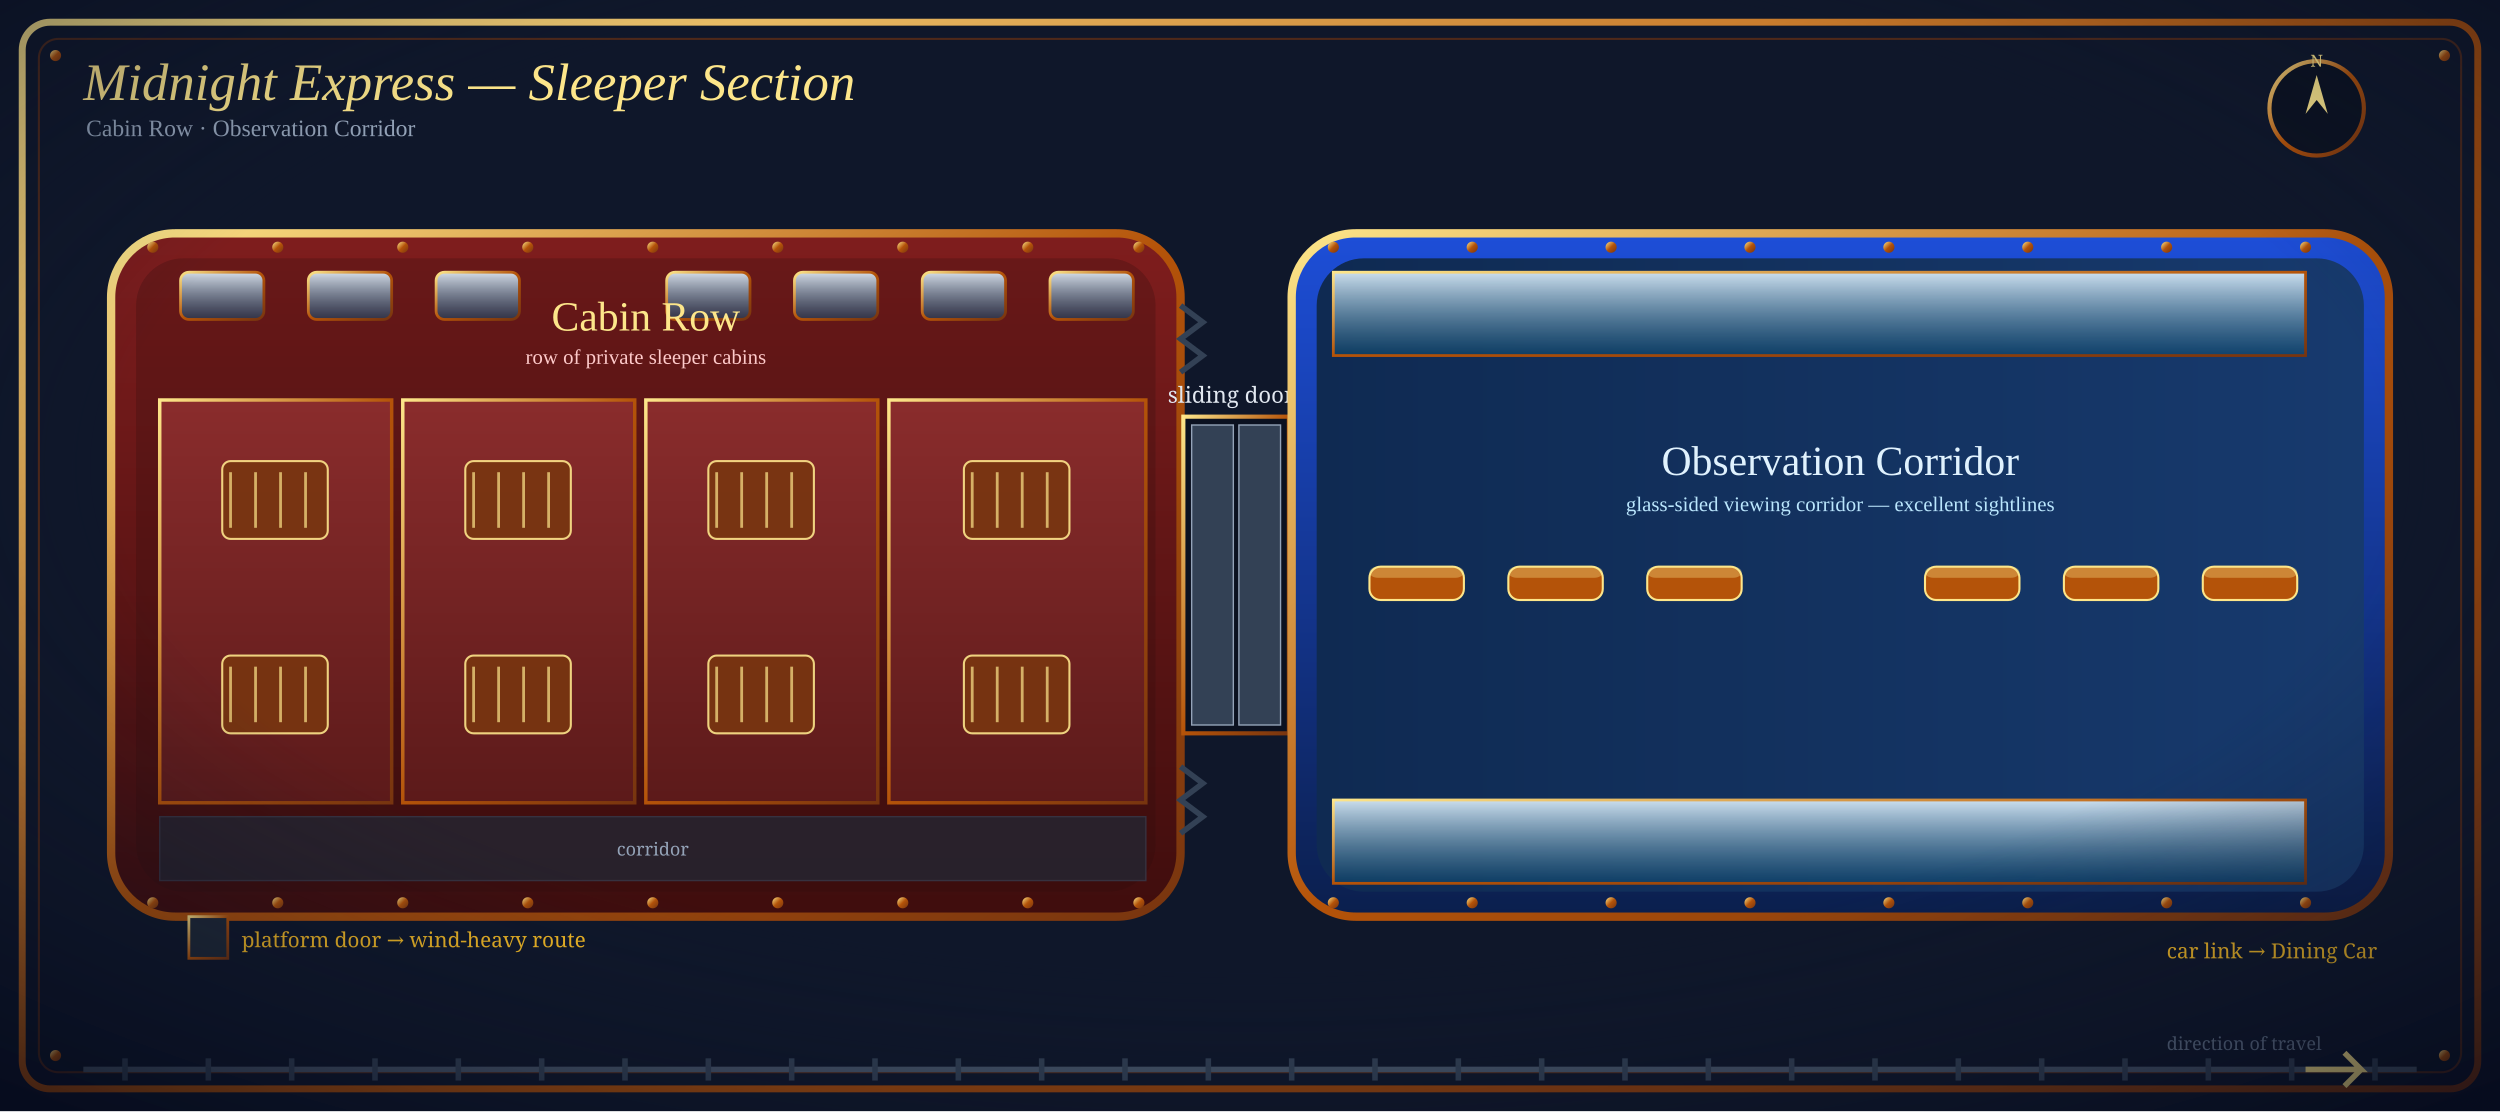
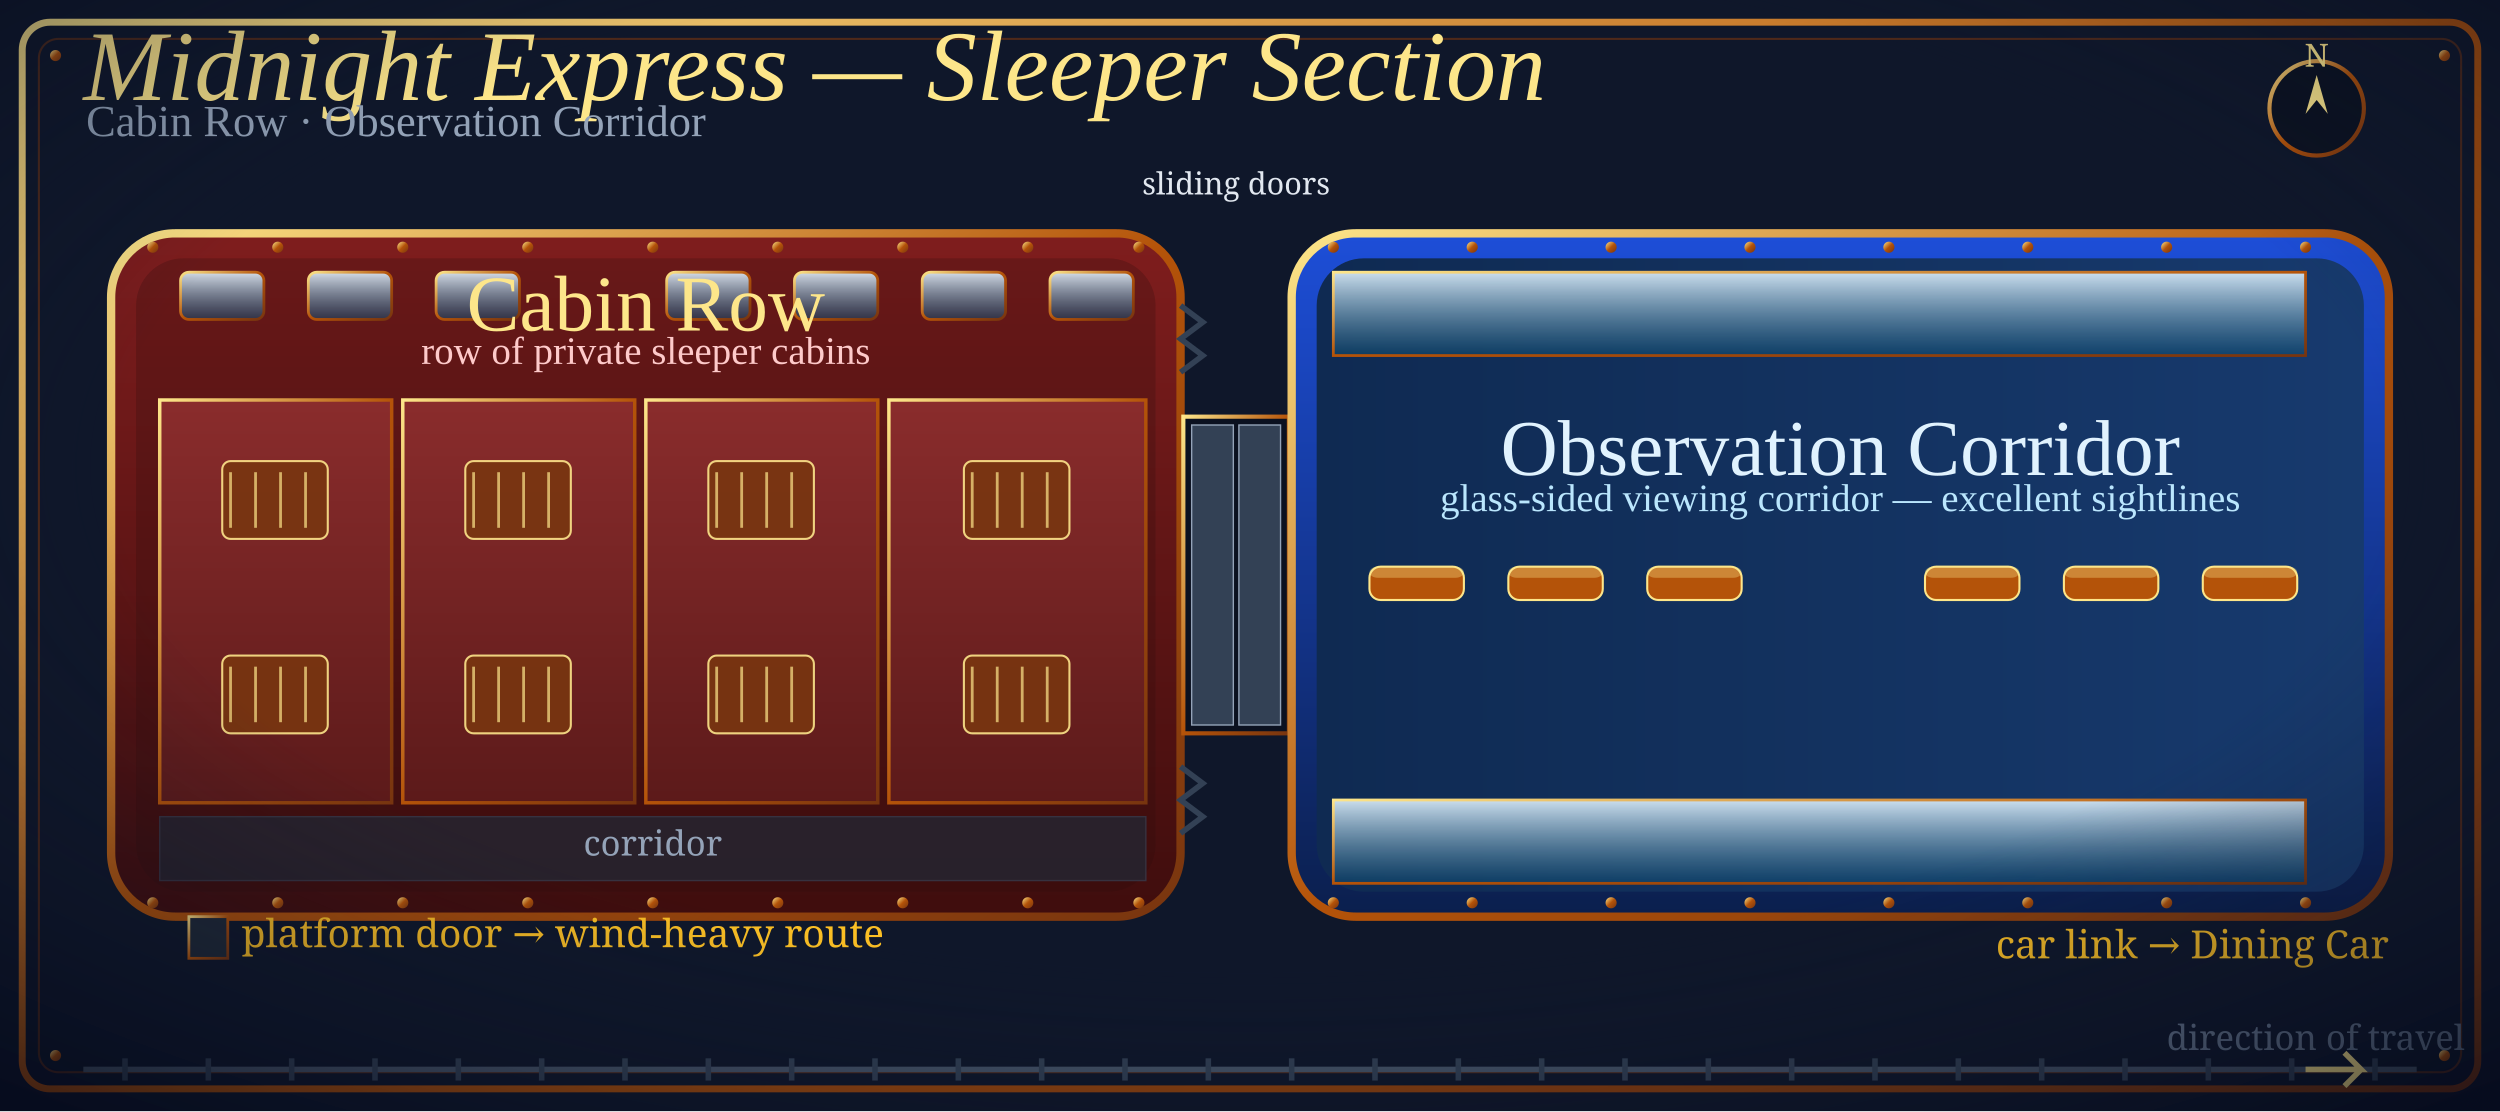
<svg xmlns="http://www.w3.org/2000/svg" viewBox="0 0 1800 800">
  <defs>
    <linearGradient id="brass" x1="0" y1="0" x2="1" y2="1">
      <stop offset="0" stop-color="#fde68a" />
      <stop offset="0.5" stop-color="#b45309" />
      <stop offset="1" stop-color="#78350f" />
    </linearGradient>
    <linearGradient id="glassPane" x1="0" y1="0" x2="0" y2="1">
      <stop offset="0" stop-color="#e0f2fe" stop-opacity="0.9" />
      <stop offset="1" stop-color="#0c4a6e" stop-opacity="0.55" />
    </linearGradient>
    <linearGradient id="cabinHull" x1="0" y1="0" x2="0" y2="1">
      <stop offset="0" stop-color="#7f1d1d" />
      <stop offset="1" stop-color="#3f0d0d" />
    </linearGradient>
    <linearGradient id="cabinRoom" x1="0" y1="0" x2="0" y2="1">
      <stop offset="0" stop-color="#8a2c2c" />
      <stop offset="1" stop-color="#5c1a1a" />
    </linearGradient>
    <linearGradient id="obsHull" x1="0" y1="0" x2="0" y2="1">
      <stop offset="0" stop-color="#1d4ed8" />
      <stop offset="1" stop-color="#0b1f4d" />
    </linearGradient>
    <linearGradient id="obsFloor" x1="0" y1="0" x2="1" y2="0">
      <stop offset="0" stop-color="#0f2a52" />
      <stop offset="1" stop-color="#173a6e" />
    </linearGradient>
    <radialGradient id="vignette" cx="0.5" cy="0.42" r="0.75">
      <stop offset="0.6" stop-color="#0f172a" stop-opacity="0" />
      <stop offset="1" stop-color="#020617" stop-opacity="0.65" />
    </radialGradient>
    <g id="bunk">
      <rect x="-28" y="-38" width="56" height="76" rx="6" fill="#78350f" stroke="#fde68a" stroke-width="1.5" opacity="0.9" />
      <line x1="-20" y1="-22" x2="20" y2="-22" stroke="#fde68a" stroke-width="2" opacity="0.7" />
      <line x1="-20" y1="-4" x2="20" y2="-4" stroke="#fde68a" stroke-width="2" opacity="0.7" />
      <line x1="-20" y1="14" x2="20" y2="14" stroke="#fde68a" stroke-width="2" opacity="0.7" />
      <line x1="-20" y1="32" x2="20" y2="32" stroke="#fde68a" stroke-width="2" opacity="0.7" />
    </g>
    <g id="rivet">
      <circle r="4" fill="url(#brass)" />
    </g>
    <g id="bench">
      <rect x="-34" y="-12" width="68" height="24" rx="8" fill="#b45309" stroke="#fde68a" stroke-width="1.5" />
      <rect x="-34" y="-12" width="68" height="8" rx="6" fill="#fde68a" opacity="0.35" />
    </g>
  </defs>
  <rect width="1800" height="800" fill="#0f172a" />
  <rect x="16" y="16" width="1768" height="768" rx="20" fill="none" stroke="url(#brass)" stroke-width="5" />
  <rect x="28" y="28" width="1744" height="744" rx="14" fill="none" stroke="#78350f" stroke-width="1.5" opacity="0.6" />
  <use href="#rivet" x="40" y="40" />
  <use href="#rivet" x="1760" y="40" />
  <use href="#rivet" x="40" y="760" />
  <use href="#rivet" x="1760" y="760" />
-   <text x="60" y="72" fill="#fde68a" font-size="38" font-family="Georgia, 'Times New Roman', serif" font-style="italic">Midnight Express — Sleeper Section</text>
-   <text x="62" y="98" fill="#94a3b8" font-size="17" font-family="Georgia, 'Times New Roman', serif">Cabin Row  ·  Observation Corridor</text>
+   <text x="60" y="72" fill="#fde68a" font-size="72" font-family="Georgia, 'Times New Roman', serif" font-style="italic">Midnight Express — Sleeper Section</text>
+   <text x="62" y="98" fill="#94a3b8" font-size="32" font-family="Georgia, 'Times New Roman', serif">Cabin Row  ·  Observation Corridor</text>
  <g transform="translate(1668,78)">
    <circle r="34" fill="#0b1120" stroke="url(#brass)" stroke-width="3" />
    <path d="M0,-24 L8,4 L0,-6 L-8,4 Z" fill="#fde68a" />
-     <text x="0" y="-30" fill="#fde68a" font-size="12" font-family="Georgia, serif" text-anchor="middle">N</text>
+     <text x="0" y="-30" fill="#fde68a" font-size="23" font-family="Georgia, serif" text-anchor="middle">N</text>
  </g>
  <g>
    <rect x="80" y="168" width="770" height="492" rx="46" fill="url(#cabinHull)" stroke="url(#brass)" stroke-width="6" />
    <rect x="98" y="186" width="734" height="456" rx="34" fill="#2a0a0a" opacity="0.25" />
    <use href="#rivet" x="110" y="178" />
    <use href="#rivet" x="200" y="178" />
    <use href="#rivet" x="290" y="178" />
    <use href="#rivet" x="380" y="178" />
    <use href="#rivet" x="470" y="178" />
    <use href="#rivet" x="560" y="178" />
    <use href="#rivet" x="650" y="178" />
    <use href="#rivet" x="740" y="178" />
    <use href="#rivet" x="820" y="178" />
    <use href="#rivet" x="110" y="650" />
    <use href="#rivet" x="200" y="650" />
    <use href="#rivet" x="290" y="650" />
    <use href="#rivet" x="380" y="650" />
    <use href="#rivet" x="470" y="650" />
    <use href="#rivet" x="560" y="650" />
    <use href="#rivet" x="650" y="650" />
    <use href="#rivet" x="740" y="650" />
    <use href="#rivet" x="820" y="650" />
    <g>
      <rect x="130" y="196" width="60" height="34" rx="6" fill="url(#glassPane)" stroke="url(#brass)" stroke-width="2" />
      <rect x="222" y="196" width="60" height="34" rx="6" fill="url(#glassPane)" stroke="url(#brass)" stroke-width="2" />
      <rect x="314" y="196" width="60" height="34" rx="6" fill="url(#glassPane)" stroke="url(#brass)" stroke-width="2" />
      <rect x="480" y="196" width="60" height="34" rx="6" fill="url(#glassPane)" stroke="url(#brass)" stroke-width="2" />
      <rect x="572" y="196" width="60" height="34" rx="6" fill="url(#glassPane)" stroke="url(#brass)" stroke-width="2" />
      <rect x="664" y="196" width="60" height="34" rx="6" fill="url(#glassPane)" stroke="url(#brass)" stroke-width="2" />
      <rect x="756" y="196" width="60" height="34" rx="6" fill="url(#glassPane)" stroke="url(#brass)" stroke-width="2" />
    </g>
-     <text x="465" y="238" text-anchor="middle" fill="#fde68a" font-size="30" font-family="Georgia, 'Times New Roman', serif">Cabin Row</text>
-     <text x="465" y="262" text-anchor="middle" fill="#fecaca" font-size="15" font-family="Georgia, 'Times New Roman', serif">row of private sleeper cabins</text>
+     <text x="465" y="238" text-anchor="middle" fill="#fde68a" font-size="57" font-family="Georgia, 'Times New Roman', serif">Cabin Row</text>
+     <text x="465" y="262" text-anchor="middle" fill="#fecaca" font-size="28" font-family="Georgia, 'Times New Roman', serif">row of private sleeper cabins</text>
    <g>
      <rect x="115" y="288" width="167" height="290" fill="url(#cabinRoom)" stroke="url(#brass)" stroke-width="2.5" />
      <rect x="290" y="288" width="167" height="290" fill="url(#cabinRoom)" stroke="url(#brass)" stroke-width="2.5" />
      <rect x="465" y="288" width="167" height="290" fill="url(#cabinRoom)" stroke="url(#brass)" stroke-width="2.5" />
      <rect x="640" y="288" width="185" height="290" fill="url(#cabinRoom)" stroke="url(#brass)" stroke-width="2.5" />
    </g>
    <use href="#bunk" x="198" y="360" transform="rotate(90 198 360)" />
    <use href="#bunk" x="373" y="360" transform="rotate(90 373 360)" />
    <use href="#bunk" x="548" y="360" transform="rotate(90 548 360)" />
    <use href="#bunk" x="732" y="360" transform="rotate(90 732 360)" />
    <use href="#bunk" x="198" y="500" transform="rotate(90 198 500)" />
    <use href="#bunk" x="373" y="500" transform="rotate(90 373 500)" />
    <use href="#bunk" x="548" y="500" transform="rotate(90 548 500)" />
    <use href="#bunk" x="732" y="500" transform="rotate(90 732 500)" />
    <rect x="115" y="588" width="710" height="46" fill="#1f2937" opacity="0.7" stroke="#334155" />
-     <text x="470" y="616" text-anchor="middle" fill="#94a3b8" font-size="13" font-family="Georgia, serif">corridor</text>
+     <text x="470" y="616" text-anchor="middle" fill="#94a3b8" font-size="25" font-family="Georgia, serif">corridor</text>
    <g transform="translate(150,690)">
      <rect x="-14" y="-30" width="28" height="30" fill="#1f2937" stroke="url(#brass)" stroke-width="2" />
-       <text x="24" y="-8" fill="#fbbf24" font-size="15" font-family="Georgia, serif">platform door → wind-heavy route</text>
+       <text x="24" y="-8" fill="#fbbf24" font-size="28" font-family="Georgia, serif">platform door → wind-heavy route</text>
    </g>
  </g>
  <g>
    <path d="M850,220 L866,232 L850,244 L866,256 L850,268" stroke="#334155" stroke-width="4" fill="none" />
    <path d="M850,600 L866,588 L850,576 L866,564 L850,552" stroke="#334155" stroke-width="4" fill="none" />
    <rect x="852" y="300" width="76" height="228" fill="#0b1120" stroke="url(#brass)" stroke-width="3" />
    <rect x="858" y="306" width="30" height="216" fill="#334155" stroke="#94a3b8" />
    <rect x="892" y="306" width="30" height="216" fill="#334155" stroke="#94a3b8" />
-     <text x="890" y="290" text-anchor="middle" fill="#e2e8f0" font-size="16" font-family="Georgia, serif">sliding doors</text>
+     <text x="890" y="140" text-anchor="middle" fill="#e2e8f0" font-size="22" font-family="Georgia, serif">sliding doors</text>
  </g>
  <g>
    <rect x="930" y="168" width="790" height="492" rx="46" fill="url(#obsHull)" stroke="url(#brass)" stroke-width="6" />
    <rect x="948" y="186" width="754" height="456" rx="34" fill="url(#obsFloor)" />
    <use href="#rivet" x="960" y="178" />
    <use href="#rivet" x="1060" y="178" />
    <use href="#rivet" x="1160" y="178" />
    <use href="#rivet" x="1260" y="178" />
    <use href="#rivet" x="1360" y="178" />
    <use href="#rivet" x="1460" y="178" />
    <use href="#rivet" x="1560" y="178" />
    <use href="#rivet" x="1660" y="178" />
    <use href="#rivet" x="960" y="650" />
    <use href="#rivet" x="1060" y="650" />
    <use href="#rivet" x="1160" y="650" />
    <use href="#rivet" x="1260" y="650" />
    <use href="#rivet" x="1360" y="650" />
    <use href="#rivet" x="1460" y="650" />
    <use href="#rivet" x="1560" y="650" />
    <use href="#rivet" x="1660" y="650" />
    <rect x="960" y="196" width="700" height="60" fill="url(#glassPane)" stroke="url(#brass)" stroke-width="2" />
    <rect x="960" y="576" width="700" height="60" fill="url(#glassPane)" stroke="url(#brass)" stroke-width="2" />
    <g stroke="url(#brass)" stroke-width="3">
      <line x1="1030" y1="196" x2="1030" y2="256" />
      <line x1="1100" y1="196" x2="1100" y2="256" />
      <line x1="1170" y1="196" x2="1170" y2="256" />
      <line x1="1240" y1="196" x2="1240" y2="256" />
      <line x1="1310" y1="196" x2="1310" y2="256" />
      <line x1="1380" y1="196" x2="1380" y2="256" />
      <line x1="1450" y1="196" x2="1450" y2="256" />
      <line x1="1520" y1="196" x2="1520" y2="256" />
      <line x1="1590" y1="196" x2="1590" y2="256" />
      <line x1="1030" y1="576" x2="1030" y2="636" />
      <line x1="1100" y1="576" x2="1100" y2="636" />
      <line x1="1170" y1="576" x2="1170" y2="636" />
      <line x1="1240" y1="576" x2="1240" y2="636" />
      <line x1="1310" y1="576" x2="1310" y2="636" />
      <line x1="1380" y1="576" x2="1380" y2="636" />
      <line x1="1450" y1="576" x2="1450" y2="636" />
      <line x1="1520" y1="576" x2="1520" y2="636" />
      <line x1="1590" y1="576" x2="1590" y2="636" />
    </g>
-     <text x="1325" y="248" text-anchor="middle" fill="#fde68a" font-size="16" font-family="Georgia, serif" opacity="0.001">.</text>
-     <text x="1325" y="342" text-anchor="middle" fill="#e0f2fe" font-size="30" font-family="Georgia, 'Times New Roman', serif">Observation Corridor</text>
-     <text x="1325" y="368" text-anchor="middle" fill="#bae6fd" font-size="15" font-family="Georgia, 'Times New Roman', serif">glass-sided viewing corridor — excellent sightlines</text>
+     <text x="1325" y="248" text-anchor="middle" fill="#fde68a" font-size="30" font-family="Georgia, serif" opacity="0.001">.</text>
+     <text x="1325" y="342" text-anchor="middle" fill="#e0f2fe" font-size="57" font-family="Georgia, 'Times New Roman', serif">Observation Corridor</text>
+     <text x="1325" y="368" text-anchor="middle" fill="#bae6fd" font-size="28" font-family="Georgia, 'Times New Roman', serif">glass-sided viewing corridor — excellent sightlines</text>
    <use href="#bench" x="1020" y="420" />
    <use href="#bench" x="1120" y="420" />
    <use href="#bench" x="1220" y="420" />
    <use href="#bench" x="1420" y="420" />
    <use href="#bench" x="1520" y="420" />
    <use href="#bench" x="1620" y="420" />
-     <g transform="translate(1560,690)">
-       <text x="0" y="0" fill="#fbbf24" font-size="15" font-family="Georgia, serif">car link → Dining Car</text>
+     <g transform="translate(1720,690)">
+       <text x="0" y="0" text-anchor="end" fill="#fbbf24" font-size="28" font-family="Georgia, serif">car link → Dining Car</text>
    </g>
  </g>
  <g>
    <line x1="60" y1="770" x2="1740" y2="770" stroke="#475569" stroke-width="4" />
    <g stroke="#334155" stroke-width="4">
      <line x1="90" y1="762" x2="90" y2="778" />
      <line x1="150" y1="762" x2="150" y2="778" />
      <line x1="210" y1="762" x2="210" y2="778" />
      <line x1="270" y1="762" x2="270" y2="778" />
      <line x1="330" y1="762" x2="330" y2="778" />
      <line x1="390" y1="762" x2="390" y2="778" />
      <line x1="450" y1="762" x2="450" y2="778" />
      <line x1="510" y1="762" x2="510" y2="778" />
      <line x1="570" y1="762" x2="570" y2="778" />
      <line x1="630" y1="762" x2="630" y2="778" />
      <line x1="690" y1="762" x2="690" y2="778" />
      <line x1="750" y1="762" x2="750" y2="778" />
      <line x1="810" y1="762" x2="810" y2="778" />
      <line x1="870" y1="762" x2="870" y2="778" />
      <line x1="930" y1="762" x2="930" y2="778" />
      <line x1="990" y1="762" x2="990" y2="778" />
      <line x1="1050" y1="762" x2="1050" y2="778" />
      <line x1="1110" y1="762" x2="1110" y2="778" />
      <line x1="1170" y1="762" x2="1170" y2="778" />
      <line x1="1230" y1="762" x2="1230" y2="778" />
      <line x1="1290" y1="762" x2="1290" y2="778" />
      <line x1="1350" y1="762" x2="1350" y2="778" />
      <line x1="1410" y1="762" x2="1410" y2="778" />
      <line x1="1470" y1="762" x2="1470" y2="778" />
      <line x1="1530" y1="762" x2="1530" y2="778" />
      <line x1="1590" y1="762" x2="1590" y2="778" />
      <line x1="1650" y1="762" x2="1650" y2="778" />
      <line x1="1710" y1="762" x2="1710" y2="778" />
    </g>
    <path d="M1660,770 L1700,770 L1688,758 M1700,770 L1688,782" stroke="#fde68a" stroke-width="4" fill="none" />
-     <text x="1560" y="756" fill="#64748b" font-size="13" font-family="Georgia, serif">direction of travel</text>
+     <text x="1560" y="756" fill="#64748b" font-size="25" font-family="Georgia, serif">direction of travel</text>
  </g>
  <rect width="1800" height="800" fill="url(#vignette)" />
</svg>
